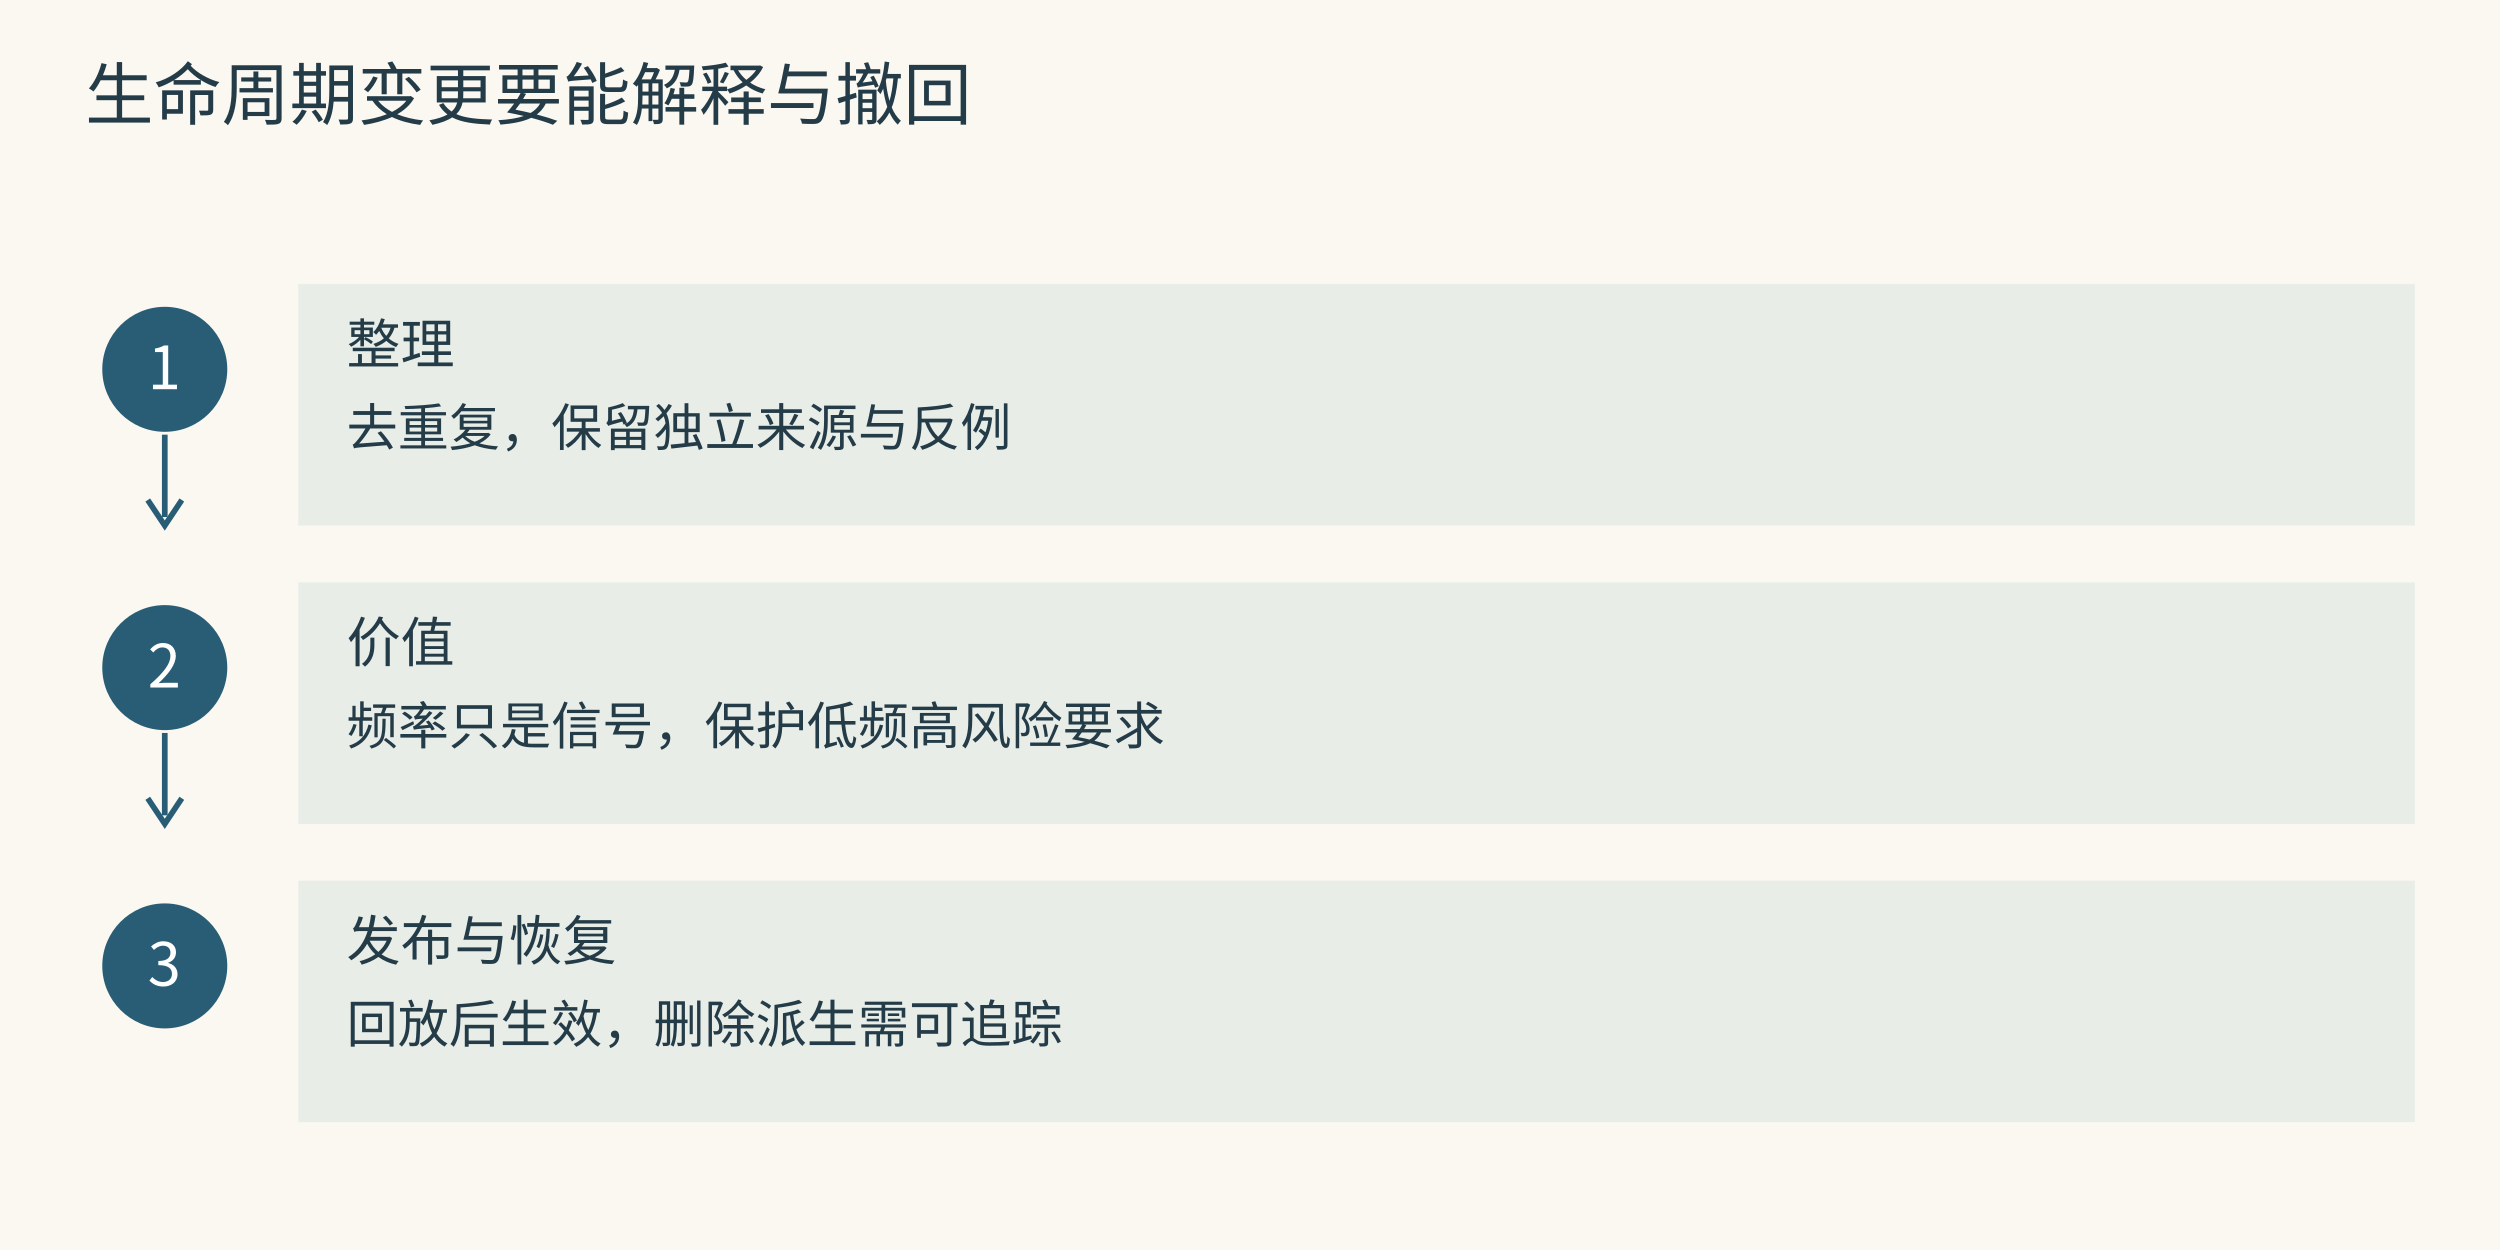
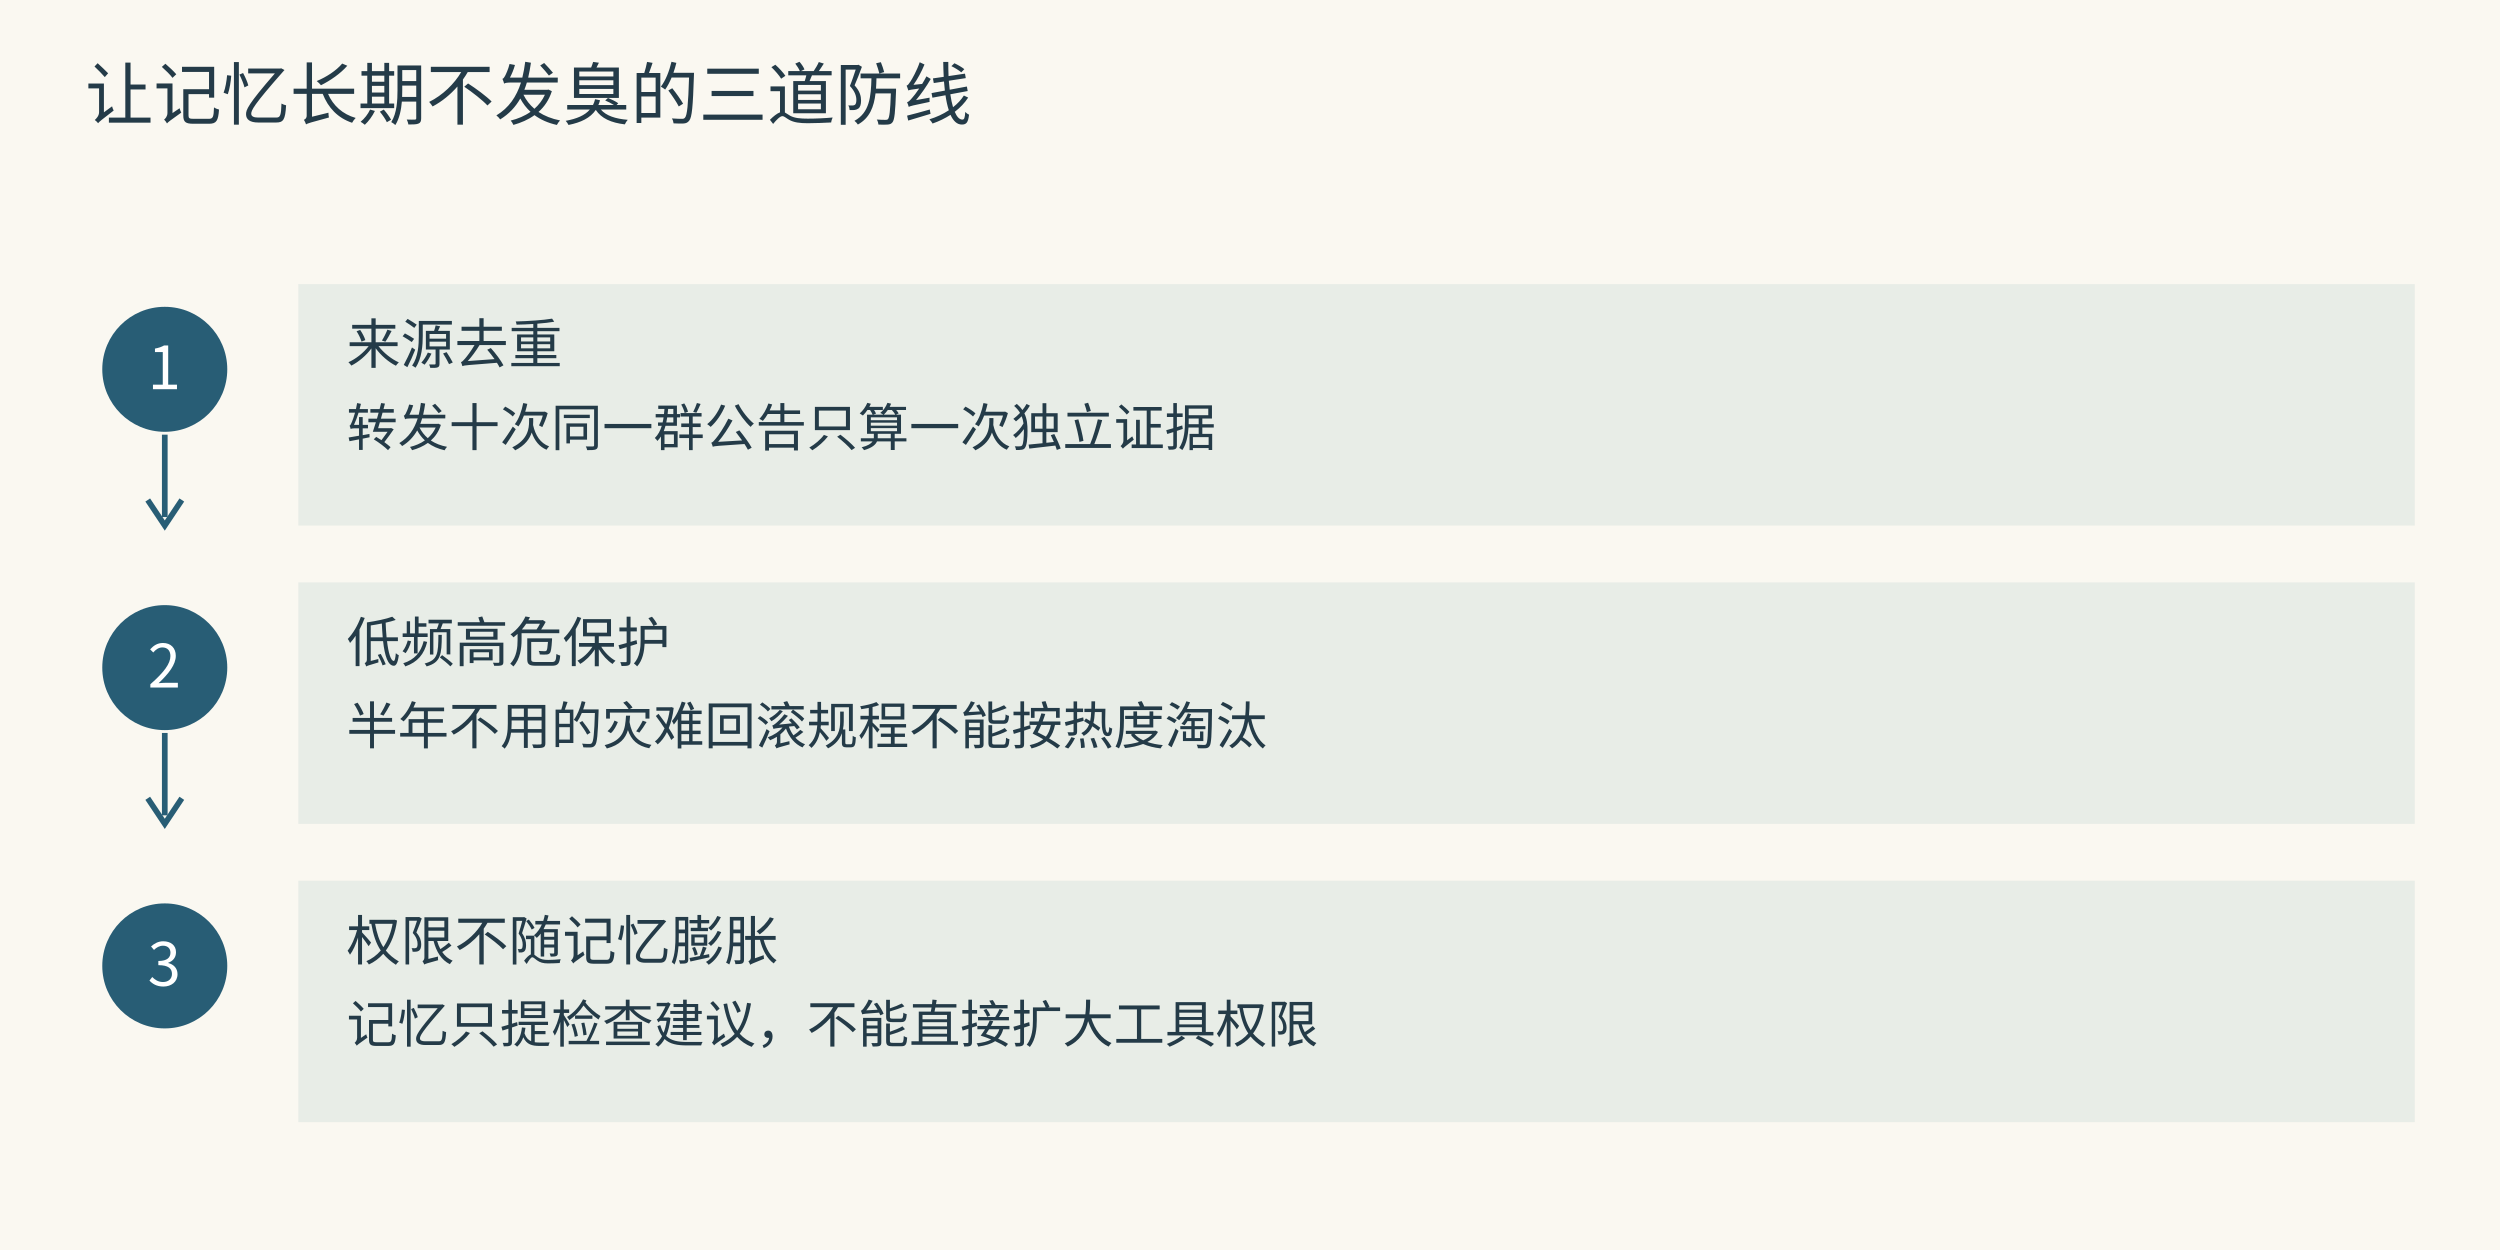
<svg xmlns="http://www.w3.org/2000/svg" viewBox="0 0 880 440" role="img" aria-labelledby="title desc">
  <rect width="880" height="440" fill="#faf8f1" />
  <g font-family="Noto Sans CJK SC,system-ui,sans-serif">
-     <text x="30" y="42" font-size="24" fill="#243b48">生命周期变更要能解释与撤回</text>
+     <text x="30" y="42" font-size="24" fill="#243b48">让记忆长期不发臭的三道防线</text>
    <circle cx="58" cy="130" r="22" fill="#285d75" />
    <text x="52" y="137" font-size="21" fill="white">1</text>
    <rect x="105" y="100" width="745" height="85" fill="#e8ede7" />
-     <text x="122" y="128" font-size="19" fill="#243b48">整理</text>
-     <text x="122" y="157" font-size="18" fill="#243b48">去重复，保留独立来源与反例</text>
+     <text x="122" y="128" font-size="19" fill="#243b48">来源去重</text>
+     <text x="122" y="157" font-size="18" fill="#243b48">转发十次同一群公告只算一次独立证据</text>
    <path d="M58 153 V182" stroke="#285d75" stroke-width="2" />
    <path d="M52 176 L58 185 L64 176" fill="none" stroke="#285d75" stroke-width="2" />
    <circle cx="58" cy="235" r="22" fill="#285d75" />
    <text x="52" y="242" font-size="21" fill="white">2</text>
    <rect x="105" y="205" width="745" height="85" fill="#e8ede7" />
-     <text x="122" y="233" font-size="19" fill="#243b48">价值</text>
-     <text x="122" y="262" font-size="18" fill="#243b48">频率只是信号，保护低频高风险要求</text>
+     <text x="122" y="233" font-size="19" fill="#243b48">低频高危保护</text>
+     <text x="122" y="262" font-size="18" fill="#243b48">半年不用的灾难回滚规程不能按热度淘汰</text>
    <path d="M58 258 V287" stroke="#285d75" stroke-width="2" />
    <path d="M52 281 L58 290 L64 281" fill="none" stroke="#285d75" stroke-width="2" />
    <circle cx="58" cy="340" r="22" fill="#285d75" />
    <text x="52" y="347" font-size="21" fill="white">3</text>
    <rect x="105" y="310" width="745" height="85" fill="#e8ede7" />
-     <text x="122" y="338" font-size="19" fill="#243b48">发布与恢复</text>
-     <text x="122" y="367" font-size="18" fill="#243b48">回放后生效，删除派生需可追踪</text>
+     <text x="122" y="338" font-size="19" fill="#243b48">权限不随记忆膨胀</text>
+     <text x="122" y="367" font-size="18" fill="#243b48">记忆只提检查建议，不能直接扩大工具权限</text>
  </g>
</svg>
